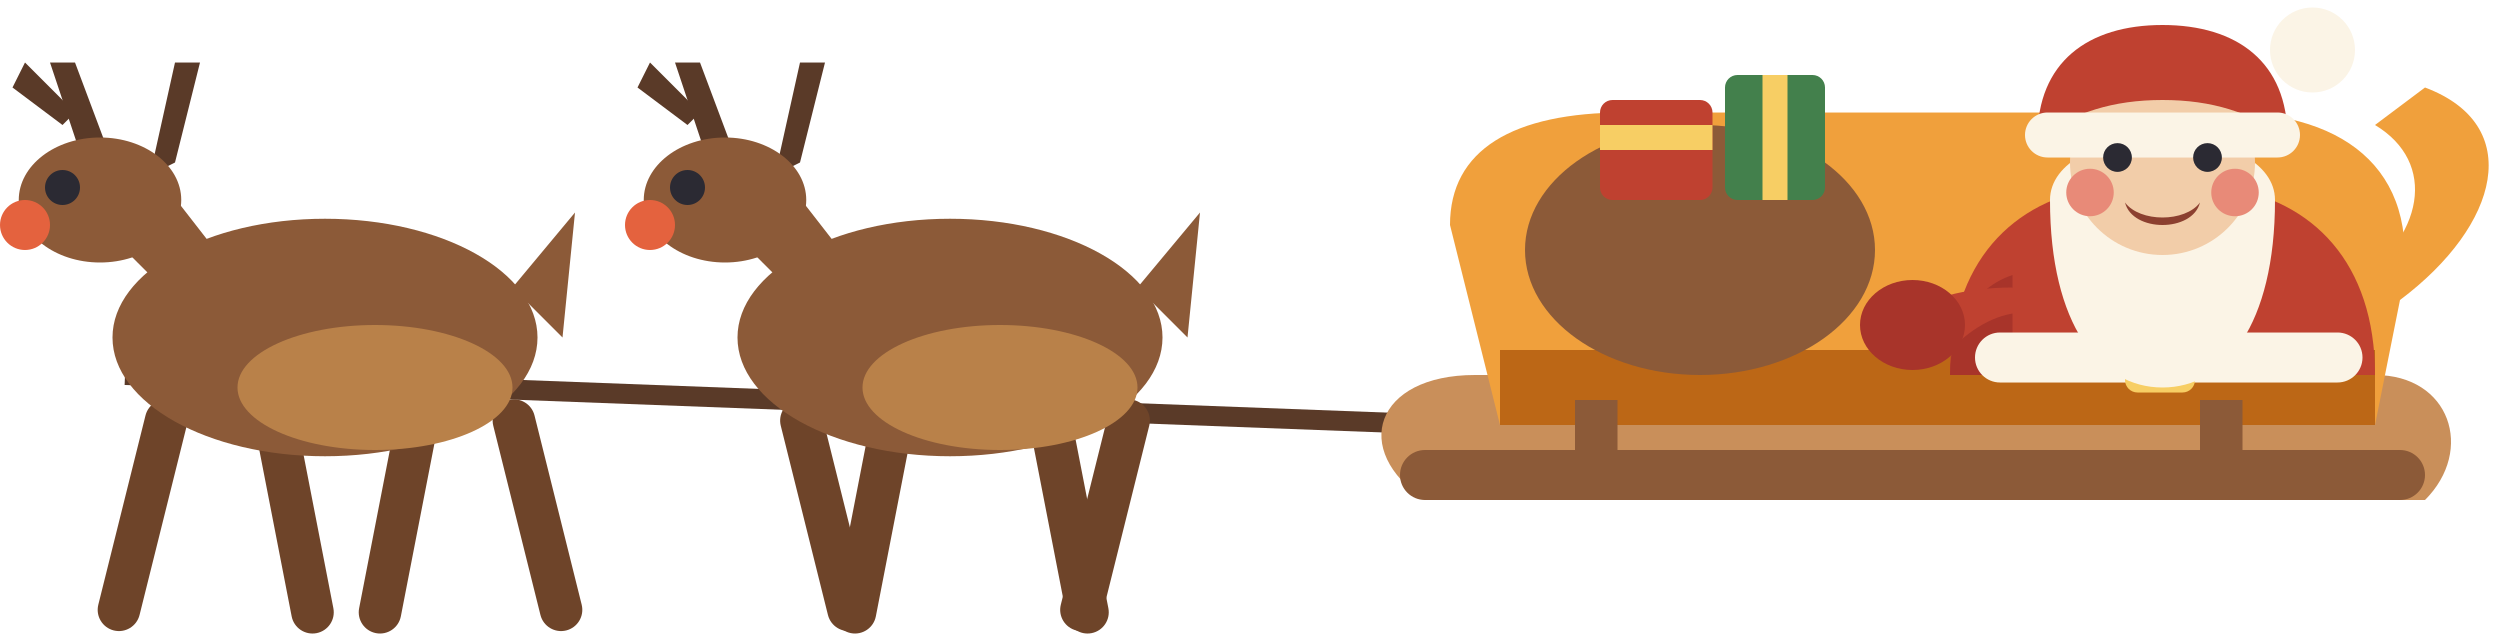
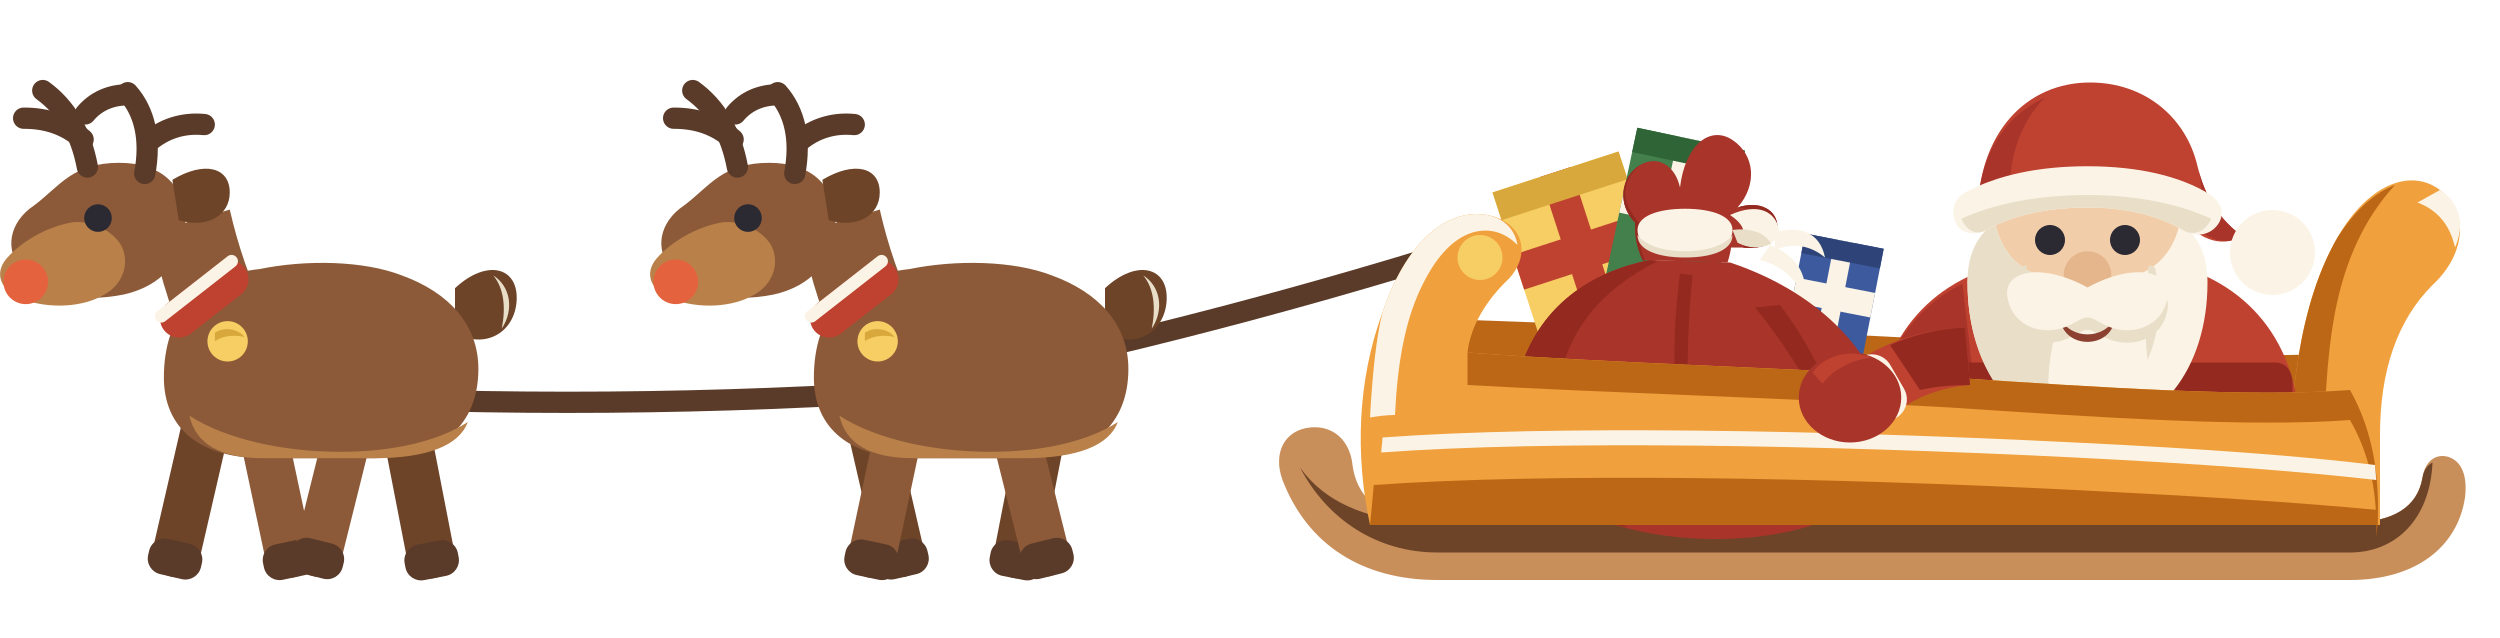
<svg xmlns="http://www.w3.org/2000/svg" width="600" height="153" viewBox="4 2 200 51">
-   <line x1="14" y1="32" x2="120" y2="36" stroke="#5A3A28" stroke-width="1.6" />
-   <g transform="translate(4 6)">
-     <g fill="#6E4429">
-       <g transform="rotate(14.0 13.7 28)">
-         <rect x="12" y="28" width="3.4" height="19" rx="1.7" />
-       </g>
-       <g transform="rotate(-11.0 21.7 28)">
-         <rect x="20" y="28" width="3.4" height="19" rx="1.7" />
-       </g>
-       <g transform="rotate(11.0 33.7 28)">
-         <rect x="32" y="28" width="3.4" height="19" rx="1.7" />
-       </g>
-       <g transform="rotate(-14.0 40.7 28)">
-         <rect x="39" y="28" width="3.4" height="19" rx="1.7" />
-       </g>
+   <path d="M23.4 33.385 Q49.4 34.985 75.4 33.385" stroke="#5A3A28" stroke-width="1.7" fill="none" stroke-linecap="round" />
+   <path d="M75.4 33.385 Q98.6 28.893 121.8 21.6" stroke="#5A3A28" stroke-width="1.7" fill="none" stroke-linecap="round" />
+   <g transform="translate(3.0 9.245) scale(0.85)">
+     <g transform="rotate(13 21.25 28.5)">
+       <rect x="19.0" y="28.5" width="4.5" height="17.7" rx="2.25" fill="#6E4429" />
+       <rect x="18.7" y="42.8" width="5.1" height="3.4" rx="1.5" fill="#5A3A28" />
    </g>
-     <ellipse cx="26" cy="23" rx="17" ry="9.5" fill="#8C5A38" />
-     <ellipse cx="30" cy="27" rx="11" ry="5" fill="#B98149" />
-     <polygon points="13,19 5,11 11,8 18,17" fill="#8C5A38" />
-     <g fill="#5A3A28">
-       <polygon points="7,10 4,1 6,1 9,9" />
-       <polygon points="5,6 1,3 2,1 6,5" />
-       <polygon points="12,10 14,1 16,1 14,9" />
+     <g transform="rotate(-11 38.75 28.5)">
+       <rect x="36.5" y="28.5" width="4.5" height="17.7" rx="2.25" fill="#6E4429" />
+       <rect x="36.2" y="42.8" width="5.1" height="3.4" rx="1.5" fill="#5A3A28" />
    </g>
-     <ellipse cx="8" cy="12" rx="6.5" ry="5" fill="#8C5A38" />
-     <circle cx="5" cy="11" r="1.4" fill="#2B2A33" />
-     <circle cx="2" cy="14" r="2" fill="#E4623E" />
-     <polygon points="41,19 46,13 45,23" fill="#8C5A38" />
+     <g transform="rotate(-12 25.25 29.0)">
+       <rect x="23.0" y="29.0" width="4.5" height="17.2" rx="2.25" fill="#8C5A38" />
+       <rect x="22.7" y="42.8" width="5.1" height="3.4" rx="1.5" fill="#5A3A28" />
+     </g>
+     <g transform="rotate(14 34.75 29.0)">
+       <rect x="32.5" y="29.0" width="4.5" height="17.2" rx="2.25" fill="#8C5A38" />
+       <rect x="32.2" y="42.8" width="5.1" height="3.4" rx="1.5" fill="#5A3A28" />
+     </g>
+     <path d="M44 18.6 C47 15.8 50 16.6 49.8 19.8 C49.6 22.8 46.8 24.4 44 22.8 Z" fill="#6E4429" />
+     <path d="M47.6 17.4 C49.2 18.4 49.6 20.6 48.4 22.4 C48.8 20.4 48.6 18.6 47.6 17.4 Z" fill="#E9DFC9" />
+     <path d="M16.6 27 C16.6 21.2 19.8 17.4 25.6 16.8 C30 15.9 35.4 16 39 17.4 C43.4 19 46.2 22 46.2 26.2 C46.2 31.4 42.8 34.6 36.4 34.6 L26 34.6 C20 34.6 16.6 31.8 16.6 27 Z" fill="#8C5A38" />
+     <path d="M19 30.6 C22.4 32.8 27.8 34 33.2 34 C38.2 34 42.4 33 45.2 31.2 C44.4 33.4 41.4 34.6 36.4 34.6 L26 34.6 C21.8 34.6 19.6 33.2 19 30.6 Z" fill="#B98149" />
+     <path d="M25 32.6 C20.4 28.8 17.2 22.2 15.4 13.4 L22.8 11.2 C24.4 18.2 27.2 23.8 30.8 27.4 Z" fill="#8C5A38" />
+     <path d="M12.4 6.8 C16.4 6.8 18.8 9 18.6 12.8 C18.4 16 16.4 18.4 12.8 19.2 C8.8 20 5.2 19.2 3.2 16.8 C1.6 15 2 12.4 4.4 10.8 C6.8 9 8 6.8 12.4 6.8 Z" fill="#8C5A38" />
+     <path d="M8 12.4 C5.6 12.8 3.2 14.2 1.8 15.8 C0.6 17.2 1.2 18.8 3.2 19.6 C5.8 20.6 9 20.4 11 19.2 C12.8 18.2 13.4 16.2 12.6 14.6 C11.8 13.2 9.8 12.2 8 12.4 Z" fill="#B98149" />
+     <circle cx="3.6" cy="18" r="2.1" fill="#E4623E" />
+     <circle cx="10.4" cy="12" r="1.3" fill="#2B2A33" />
+     <path d="M17.4 8.4 C20.4 6.6 22.8 7.2 22.8 9.6 C22.8 11.8 20.6 13 18 12.2 Z" fill="#6E4429" />
+     <g stroke="#5A3A28" stroke-width="2" stroke-linecap="round" fill="none">
+       <path d="M9.4 7.2 C8.8 4 7.4 1.6 5.2 0" />
+       <path d="M9 4.6 C7.4 3.2 5.6 2.6 3.4 2.6" />
+       <path d="M9.2 2.2 C10.2 1 11.6 0.4 13.2 0.4" />
+       <path d="M14.8 7.8 C15.4 4.6 14.8 2 13.2 0.2" />
+       <path d="M15.2 4.8 C16.6 3.6 18.4 3 20.4 3.2" />
+     </g>
+     <g transform="rotate(-38 20.4 19.6)">
+       <rect x="15.6" y="17.8" width="9.6" height="3.6" rx="1.8" fill="#BF4130" />
+       <rect x="15.6" y="17.8" width="9.6" height="1.2" rx="0.6" fill="#FBF4E6" />
+     </g>
+     <circle cx="22.6" cy="23.6" r="1.9" fill="#F7CE64" />
+     <path d="M21.4 22.8 C22.2 22.2 23.6 22.4 24.2 23.2 C23.4 23 22.2 23 21.4 23.6 Z" fill="#D9A83C" />
  </g>
-   <g transform="translate(54 6)">
-     <g fill="#6E4429">
-       <g transform="rotate(-14.0 13.7 28)">
-         <rect x="12" y="28" width="3.4" height="19" rx="1.7" />
-       </g>
-       <g transform="rotate(11.0 21.7 28)">
-         <rect x="20" y="28" width="3.4" height="19" rx="1.7" />
-       </g>
-       <g transform="rotate(-11.0 33.7 28)">
-         <rect x="32" y="28" width="3.4" height="19" rx="1.7" />
-       </g>
-       <g transform="rotate(14.0 40.7 28)">
-         <rect x="39" y="28" width="3.4" height="19" rx="1.7" />
-       </g>
+   <g transform="translate(55.0 9.245) scale(0.85)">
+     <g transform="rotate(-13 21.25 28.5)">
+       <rect x="19.0" y="28.5" width="4.5" height="17.7" rx="2.25" fill="#6E4429" />
+       <rect x="18.7" y="42.8" width="5.1" height="3.4" rx="1.5" fill="#5A3A28" />
    </g>
-     <ellipse cx="26" cy="23" rx="17" ry="9.5" fill="#8C5A38" />
-     <ellipse cx="30" cy="27" rx="11" ry="5" fill="#B98149" />
-     <polygon points="13,19 5,11 11,8 18,17" fill="#8C5A38" />
-     <g fill="#5A3A28">
-       <polygon points="7,10 4,1 6,1 9,9" />
-       <polygon points="5,6 1,3 2,1 6,5" />
-       <polygon points="12,10 14,1 16,1 14,9" />
+     <g transform="rotate(11 38.75 28.5)">
+       <rect x="36.5" y="28.5" width="4.5" height="17.7" rx="2.25" fill="#6E4429" />
+       <rect x="36.2" y="42.8" width="5.1" height="3.4" rx="1.5" fill="#5A3A28" />
    </g>
-     <ellipse cx="8" cy="12" rx="6.5" ry="5" fill="#8C5A38" />
-     <circle cx="5" cy="11" r="1.4" fill="#2B2A33" />
-     <circle cx="2" cy="14" r="2" fill="#E4623E" />
-     <polygon points="41,19 46,13 45,23" fill="#8C5A38" />
+     <g transform="rotate(12 25.25 29.0)">
+       <rect x="23.0" y="29.0" width="4.5" height="17.2" rx="2.25" fill="#8C5A38" />
+       <rect x="22.7" y="42.8" width="5.1" height="3.4" rx="1.5" fill="#5A3A28" />
+     </g>
+     <g transform="rotate(-14 34.75 29.0)">
+       <rect x="32.5" y="29.0" width="4.5" height="17.2" rx="2.25" fill="#8C5A38" />
+       <rect x="32.2" y="42.8" width="5.1" height="3.4" rx="1.5" fill="#5A3A28" />
+     </g>
+     <path d="M44 18.6 C47 15.8 50 16.6 49.8 19.8 C49.6 22.8 46.8 24.4 44 22.8 Z" fill="#6E4429" />
+     <path d="M47.6 17.4 C49.2 18.4 49.6 20.6 48.4 22.4 C48.8 20.4 48.6 18.6 47.6 17.4 Z" fill="#E9DFC9" />
+     <path d="M16.6 27 C16.6 21.2 19.8 17.4 25.6 16.8 C30 15.9 35.4 16 39 17.4 C43.4 19 46.2 22 46.2 26.2 C46.2 31.4 42.8 34.6 36.4 34.6 L26 34.6 C20 34.6 16.6 31.8 16.6 27 Z" fill="#8C5A38" />
+     <path d="M19 30.6 C22.4 32.8 27.8 34 33.2 34 C38.2 34 42.4 33 45.2 31.2 C44.4 33.4 41.4 34.6 36.4 34.6 L26 34.6 C21.8 34.6 19.6 33.2 19 30.6 Z" fill="#B98149" />
+     <path d="M25 32.6 C20.4 28.8 17.2 22.2 15.4 13.4 L22.8 11.2 C24.4 18.2 27.2 23.8 30.8 27.4 Z" fill="#8C5A38" />
+     <path d="M12.4 6.8 C16.4 6.8 18.8 9 18.6 12.8 C18.4 16 16.4 18.4 12.8 19.2 C8.8 20 5.2 19.2 3.2 16.8 C1.6 15 2 12.4 4.4 10.8 C6.8 9 8 6.8 12.4 6.8 Z" fill="#8C5A38" />
+     <path d="M8 12.4 C5.6 12.8 3.2 14.2 1.8 15.8 C0.6 17.2 1.2 18.8 3.2 19.6 C5.8 20.6 9 20.4 11 19.2 C12.8 18.2 13.4 16.2 12.6 14.6 C11.8 13.2 9.8 12.2 8 12.4 Z" fill="#B98149" />
+     <circle cx="3.6" cy="18" r="2.1" fill="#E4623E" />
+     <circle cx="10.4" cy="12" r="1.3" fill="#2B2A33" />
+     <path d="M17.4 8.4 C20.4 6.6 22.8 7.2 22.8 9.6 C22.8 11.8 20.6 13 18 12.2 Z" fill="#6E4429" />
+     <g stroke="#5A3A28" stroke-width="2" stroke-linecap="round" fill="none">
+       <path d="M9.4 7.2 C8.8 4 7.4 1.6 5.2 0" />
+       <path d="M9 4.6 C7.4 3.2 5.6 2.6 3.4 2.6" />
+       <path d="M9.2 2.2 C10.2 1 11.6 0.4 13.2 0.4" />
+       <path d="M14.8 7.8 C15.4 4.6 14.8 2 13.2 0.2" />
+       <path d="M15.2 4.8 C16.6 3.6 18.4 3 20.4 3.2" />
+     </g>
+     <g transform="rotate(-38 20.4 19.6)">
+       <rect x="15.6" y="17.8" width="9.6" height="3.6" rx="1.8" fill="#BF4130" />
+       <rect x="15.6" y="17.8" width="9.6" height="1.2" rx="0.6" fill="#FBF4E6" />
+     </g>
+     <circle cx="22.6" cy="23.6" r="1.9" fill="#F7CE64" />
+     <path d="M21.4 22.8 C22.2 22.2 23.6 22.4 24.2 23.2 C23.4 23 22.2 23 21.4 23.6 Z" fill="#D9A83C" />
  </g>
-   <g transform="translate(110 4)">
-     <path d="M8 38 C2 34 4 28 12 28 L84 28 C90 28 92 34 88 38 Z" fill="#C98F5A" />
-     <path d="M10 16 C10 10 15 7 24 7 L72 7 C82 7 88 12 86 22 L84 32 L14 32 Z" fill="#F0A03C" />
-     <path d="M14 26 L84 26 L84 32 L14 32 Z" fill="#BC6716" />
-     <path d="M86 22 C94 16 96 8 88 5 L84 8 C89 11 88 17 82 21 Z" fill="#F0A03C" />
-     <g fill="#8C5A38">
-       <rect x="6" y="34" width="82" height="4" rx="2" />
-       <rect x="20" y="30" width="3.4" height="6" />
-       <rect x="70" y="30" width="3.4" height="6" />
+   <g transform="translate(104 10.0)">
+     <path d="M13 33.8 L88 33.8 C91.4 33.8 93.4 32.6 93.8 30.2 C94 28.8 95 28.2 96 28.6 C97 29 97.4 30.2 97.2 31.8 C96.6 35.8 93.2 38.4 88 38.4 L15 38.4 C9 38.4 4.6 35.6 2.6 30.4 C1.8 28.2 2.8 26.4 4.8 26.2 C6.6 26 8 27.2 8.2 29.2 C8.5 31.6 10.2 33.2 13 33.8 Z" fill="#C98F5A" />
+     <path d="M13 33.8 L88 33.8 C91.4 33.8 93.4 32.6 93.8 30.2 C93.9 29.6 94.2 29.2 94.6 29 C94.4 33.6 91.6 36.2 88 36.2 L15 36.2 C10.2 36.2 6.2 33.6 4 29.4 C6 32.2 9.2 33.4 13 33.8 Z" fill="#6E4429" />
+     <path d="M12 34 L12 17.4 C28 18 42 18.4 56 19.2 C68 20 80 20.8 88 20.2 C89.6 22.6 90.2 28 90 34 Z" fill="#BC6716" />
+     <path d="M83 34 C83 23.6 84 16.2 87 11 C89.4 6.8 92.8 5.4 95.2 7.2 C97.6 9 97.2 12.4 94.6 14.8 C91.8 17.6 90.4 21.6 90.4 26.8 L90.4 34 Z" fill="#F0A03C" />
+     <path d="M83 34 C83 23.6 84 16.2 87 11 C88.4 8.8 90 7.4 91.6 6.8 C89.2 9.4 87.6 12.8 86.8 17 C86 21.2 85.8 26.8 86 34 Z" fill="#BC6716" />
+     <path d="M95.2 7.2 C96.8 8.2 97.2 10 96.4 11.8 C96 10 95 8.8 93.4 8.2 Z" fill="#FBF4E6" />
+     <g transform="rotate(-18 26.7 12.7)">
+       <path d="M21.4 5.4 L32.0 5.4 L32.0 20.0 L21.4 20.0 Z" fill="#F7CE64" />
+       <path d="M21.4 10.656 L32.0 10.656 L32.0 13.576 L21.4 13.576 Z" fill="#BF4130" />
+       <path d="M25.428 5.4 L27.972 5.4 L27.972 20.0 L25.428 20.0 Z" fill="#BF4130" />
+       <path d="M21.4 5.4 L32.0 5.4 L32.0 7.736 L21.4 7.736 Z" fill="#D9A83C" />
    </g>
-     <ellipse cx="30" cy="18" rx="14" ry="10" fill="#8C5A38" />
-     <g>
-       <rect x="22" y="6" width="9" height="8" rx="1" fill="#BF4130" />
-       <rect x="32" y="4" width="8" height="10" rx="1" fill="#43804C" />
-       <rect x="22" y="8" width="9" height="2" fill="#F7CE64" />
-       <rect x="35" y="4" width="2" height="10" fill="#F7CE64" />
+     <g transform="rotate(12 34.0 9.2)">
+       <path d="M29.6 3.0 L38.4 3.0 L38.4 15.4 L29.6 15.4 Z" fill="#43804C" />
+       <path d="M29.6 7.464 L38.4 7.464 L38.4 9.944 L29.6 9.944 Z" fill="#FBF4E6" />
+       <path d="M32.944 3.0 L35.056 3.0 L35.056 15.4 L32.944 15.4 Z" fill="#FBF4E6" />
+       <path d="M29.6 3.0 L38.4 3.0 L38.4 4.984 L29.6 4.984 Z" fill="#2F6437" />
    </g>
-     <path d="M50 28 C50 19 55 14 62 13 C64 12 70 12 72 13 C79 14 84 19 84 28 Z" fill="#BF4130" />
-     <path d="M50 28 C50 24 52 21 55 20 L55 28 Z" fill="#A8342A" />
-     <path d="M55 21 C51 21 48 22 47 23 L50 26 C52 24 54 23 56 23 Z" fill="#BF4130" />
-     <rect x="52" y="24.6" width="31" height="4" rx="2" fill="#FBF4E6" />
-     <rect x="64" y="23.8" width="5.6" height="5.6" rx="1" fill="#F7CE64" />
-     <ellipse cx="47" cy="24" rx="4.2" ry="3.6" fill="#A8342A" />
-     <path d="M58 14 C58 24 62 29 67 29 C72 29 76 24 76 14 C76 11 72 9 67 9 C62 9 58 11 58 14 Z" fill="#FBF4E6" />
+     <g transform="rotate(11 46.6 16.2)">
+       <path d="M43.4 11.2 L49.8 11.2 L49.8 21.2 L43.4 21.2 Z" fill="#3D5A9E" />
+       <path d="M43.4 14.8 L49.8 14.8 L49.8 16.8 L43.4 16.8 Z" fill="#FBF4E6" />
+       <path d="M45.832 11.2 L47.368 11.2 L47.368 21.2 L45.832 21.2 Z" fill="#FBF4E6" />
+       <path d="M43.4 11.2 L49.8 11.2 L49.8 12.8 L43.4 12.8 Z" fill="#2E4478" />
+     </g>
+     <path d="M32 12.8 C27 13.8 23.4 16.6 21.8 21 C20.2 25.6 21.6 29.8 25.6 32.4                  C30.4 35.4 39.6 36 45.6 33.8 C50.6 32 52.4 28.4 50.6 23.6                  C48.8 18.8 44.4 15 38.4 13 Z" fill="#A8342A" />
+     <path d="M32 12.8 C27 13.8 23.4 16.6 21.8 21 C20.2 25.6 21.6 29.8 25.6 32.4                  C26.8 33.2 28.4 33.8 30.2 34.2 C25.6 31 23.8 27 24.8 22.2                  C25.6 18.4 28 15.2 32.6 12.9 Z" fill="#93291F" />
+     <path d="M35.4 14 C34.8 20.2 34.9 25.8 35.6 30.8 C33.8 25.6 33.6 20 34.4 13.9 Z" fill="#93291F" />
+     <path d="M42.4 16.4 C45.4 20.4 47 24.2 47.2 27.8 C45.4 23.8 43.2 20 40.4 16.6 Z" fill="#93291F" />
+     <path d="M31.4 12.8 C30.6 11 30.6 9.4 31.6 8.4 L37.6 8.4 C38.6 9.6 38.8 11.2 38.2 13 Z" fill="#A8342A" />
+     <path d="M31.6 8.4 C30.9 9.6 30.9 11.2 31.6 12.9 L31.4 12.8 C30.6 11 30.6 9.4 31.6 8.4 Z" fill="#93291F" />
+     <path d="M33.6 5.6 C34.4 7 34.8 8.4 34.8 9.8 L32.4 9.8 C32.4 8.2 32.8 6.8 33.6 5.6 Z" fill="#5A3A28" />
+     <path d="M30.8 9.8 C29.4 8.4 29.6 6.2 31.2 5.2 C32.6 4.4 34 5.2 34.4 7                  C34.8 3.6 36.8 2 38.6 3.2 C40.4 4.4 40.6 6.8 39 8.6                  C40.8 8 42.2 8.8 42.2 10.2 C42.2 11.4 41 12 39.4 11.8                  L32.2 11.8 C31.2 11.6 30.8 10.8 30.8 9.8 Z" fill="#A8342A" />
+     <path d="M31.2 5.2 C30 6.2 29.7 7.6 30.4 8.8 C31 9.9 32 10.9 33.4 11.8                  L32.2 11.8 C31.2 11.6 30.8 10.8 30.8 9.8 C29.4 8.4 29.6 6.2 31.2 5.2 Z" fill="#93291F" />
+     <path d="M39 8.6 C40.8 8 42.2 8.8 42.2 10.2 C42.2 11.4 41 12 39.4 11.8                  C40.4 11.2 40.8 10.4 40.6 9.6 C40.4 9 39.9 8.6 39 8.6 Z" fill="#93291F" />
+     <path d="M31 10.4 C31 9.3 32.6 8.7 34.8 8.7 C37 8.7 38.6 9.3 38.6 10.4                  C38.6 11.7 37 12.3 34.8 12.3 C32.6 12.3 31 11.7 31 10.4 Z" fill="#FBF4E6" />
+     <path d="M31 10.8 C31.6 11.6 33 12.1 34.8 12.1 C36.6 12.1 38 11.6 38.6 10.8                  C38.6 12 37 12.6 34.8 12.6 C32.6 12.6 31 12 31 10.8 Z" fill="#E9DFC9" />
+     <path d="M38.4 9.2 C40.6 8.2 42.2 8.8 42.4 10.8 C41.6 11.8 40.4 12 39 11.4                  C39.8 10.8 39.6 10 38.4 9.2 Z" fill="#FBF4E6" />
+     <path d="M38.6 10.4 C40 10.2 41.2 10.6 41.7 11.5 C40.8 11.9 39.9 11.9 39 11.4 Z" fill="#E9DFC9" />
+     <path d="M41.6 11.6 C43.6 12.4 44.6 13.8 44.4 15.8 C43.6 14.2 42.4 13.2 40.8 12.8 Z" fill="#FBF4E6" />
+     <path d="M42 10.6 C44 10 45.6 10.6 46 12.6 C44.8 11.6 43.4 11.4 42 12 Z" fill="#FBF4E6" />
+     <path d="M50 27 C50 19.2 54.4 14.4 60.8 13 C63.2 11.6 70.8 11.6 73.2 13 C79.6 14.4 84 19.2 84 27 Z" fill="#BF4130" />
+     <path d="M50 27 C50 21.2 52.7 16.8 57 14.7 L58.4 27 Z" fill="#A8342A" />
+     <path d="M57.2 18.2 C52.6 18.4 49 20.2 46.8 22.4 L50.2 26.2 C52.2 24.2 54.8 23 57.6 22.8 Z" fill="#BF4130" />
+     <path d="M57.2 18.2 C55 18.3 53 18.8 51.2 19.6 L53.6 23.2 C54.9 22.9 56.2 22.8 57.6 22.8 Z" fill="#93291F" />
+     <rect x="48.6" y="20.2" width="3.4" height="5.6" rx="1.7" transform="rotate(-30 50.3 23) " fill="#FBF4E6" />
+     <ellipse cx="48" cy="23.8" rx="4.1" ry="3.6" fill="#A8342A" />
+     <path d="M45 21.8 C46 20.4 48 19.9 49.7 20.6 C48.2 20.8 46.7 21.5 45.8 22.7 Z" fill="#BF4130" />
+     <path d="M52.4 21 L82 21 C82.9 21 83.4 21.7 83.4 22.7 L83.4 24.6 C83.4 25.6 82.9 26.3 82 26.3 L52.4 26.3 C51.5 26.3 51 25.6 51 24.6 L51 22.7 C51 21.7 51.5 21 52.4 21 Z" fill="#93291F" />
+     <rect x="63.6" y="20.2" width="6.8" height="7" rx="1.6" fill="#F7CE64" />
+     <rect x="65.4" y="22" width="3.2" height="3.4" rx="0.9" fill="#D9A83C" />
    <circle cx="67" cy="11" r="7.4" fill="#F2CDA9" />
-     <path d="M57 9 C57 3 61 0 67 0 C73 0 77 3 77 9 C74 7 71 6 67 6 C63 6 60 7 57 9 Z" fill="#BF4130" />
-     <rect x="56" y="7" width="22" height="3.6" rx="1.8" fill="#FBF4E6" />
-     <circle cx="79" cy="2" r="3.4" fill="#FBF4E6" />
-     <circle cx="63.4" cy="10.6" r="1.15" fill="#2B2A33" />
-     <circle cx="70.6" cy="10.6" r="1.15" fill="#2B2A33" />
-     <circle cx="61.2" cy="13.4" r="1.9" fill="#E88A78" />
-     <circle cx="72.8" cy="13.4" r="1.9" fill="#E88A78" />
-     <path d="M64 14.2 C65.2 15.8 68.8 15.8 70 14.2 C69.4 16.6 64.6 16.6 64 14.2 Z" fill="#8C4030" />
+     <path d="M67 26.6 C61.4 26.6 57.4 21.6 57.4 14.6 C57.4 12.3 58.2 10.8 59.6 9.8 C60.4 13.4 63 14.6 67 14.6 C71 14.6 73.6 13.4 74.4 9.8 C75.8 10.8 76.6 12.3 76.6 14.6 C76.6 21.6 72.6 26.6 67 26.6 Z" fill="#FBF4E6" />
+     <path d="M59.6 9.8 C60.4 13.4 63 14.6 67 14.6 C64.6 16.4 63.4 20.4 64 26.2 C60.4 25 57.4 20.8 57.4 14.6 C57.4 12.3 58.2 10.8 59.6 9.8 Z" fill="#E9DFC9" />
+     <path d="M61.6 13.4 C61 16.2 61.3 18.8 62.2 20.8 C62.5 18.2 62.4 15.6 62.1 13.2 Z" fill="#E9DFC9" />
+     <path d="M72.4 13.4 C73 16.2 72.7 18.8 71.8 20.8 C71.5 18.2 71.6 15.6 71.9 13.2 Z" fill="#E9DFC9" />
+     <circle cx="64" cy="11.2" r="1.2" fill="#2B2A33" />
+     <circle cx="70" cy="11.2" r="1.2" fill="#2B2A33" />
+     <circle cx="67" cy="14" r="1.9" fill="#E5B58C" />
+     <g transform="translate(0 1.0)">
+       <path d="M60.6 15.8 C60.2 13.6 63.4 13 67 15 C70.6 13 73.8 13.6 73.4 15.8 C73 18.2 70.4 19 68.4 18 C67.6 17.6 67.4 17.4 67 17.4 C66.6 17.4 66.4 17.6 65.6 18 C63.6 19 61 18.2 60.6 15.8 Z" fill="#E9DFC9" />
+     </g>
+     <path d="M64.8 17.4 C65.6 19.2 68.4 19.2 69.2 17.4 C69 20 65 20 64.8 17.4 Z" fill="#8C4030" />
+     <path d="M60.6 15.8 C60.2 13.6 63.4 13 67 15 C70.6 13 73.8 13.6 73.4 15.8 C73 18.2 70.4 19 68.4 18 C67.6 17.6 67.4 17.4 67 17.4 C66.6 17.4 66.4 17.6 65.6 18 C63.6 19 61 18.2 60.6 15.8 Z" fill="#FBF4E6" />
+     <path d="M58.2 9.4 C58.2 2.5 62.2 -1.4 67.2 -1.4 C71.6 -1.4 74.9 1.4 75.8 5.3 C76.4 7.8 77.6 9.6 79.4 10.9 C77.6 11.9 75.7 11.1 74.2 9 C72.1 7.5 69.7 6.8 67 6.8 C63.1 6.8 59.9 7.7 58.2 9.4 Z" fill="#BF4130" />
+     <path d="M75.8 5.3 C76.4 7.8 77.6 9.6 79.4 10.9 C78.1 11.6 76.9 11.3 75.6 10.1 C76.2 8.8 76.3 7.2 75.8 5.3 Z" fill="#A8342A" />
+     <path d="M58.2 9.4 C58.2 4.6 60.2 1.4 63.6 -0.2 C61.5 1.9 60.6 4.9 60.8 8.3 Z" fill="#A8342A" />
+     <path d="M57.2 7.4 C59.8 6 63.1 5.3 67 5.3 C71.1 5.3 74.4 6.1 76.7 7.5 C77.8 8.2 78 9.2 77.4 10 C76.8 10.8 75.7 11 74.8 10.5 C72.8 9.3 70.2 8.6 67 8.6 C63.6 8.6 60.9 9.3 58.9 10.4 C58 10.9 56.9 10.7 56.5 9.9 C56 9 56.3 7.9 57.2 7.4 Z" fill="#FBF4E6" />
+     <path d="M56.9 9.5 C59.5 8.3 63 7.6 67 7.6 C70.9 7.6 74.3 8.3 76.9 9.5 C76.5 10.4 75.7 10.9 74.8 10.5 C72.8 9.3 70.2 8.6 67 8.6 C63.6 8.6 60.9 9.3 58.9 10.4 C58.1 10.9 57.3 10.4 56.9 9.5 Z" fill="#E9DFC9" />
+     <circle cx="81.8" cy="12.2" r="3.4" fill="#FBF4E6" />
+     <path d="M9.6 34 C8.4 28.4 8.6 22.4 10.6 17 C12.4 11.6 15.6 8.6 19 9.2 C22 9.8 22.6 12.6 20.4 14.6 C18.6 16.4 17.6 18.4 17.4 20.2 C28 21 42 21.4 56 22.2 C68 23 80 23.8 88 23.2 C89.8 26.4 90.4 30 90.2 34 Z" fill="#F0A03C" />
+     <path d="M17.4 20.2 C28 21 42 21.4 56 22.2 C68 23 80 23.8 88 23.2 C89.8 26.4 90.4 30 90.2 34 L90.1 35 C90.2 31.4 89.6 28.4 88 25.6 C80 26.2 68 25.4 56 24.6 C42 23.8 28 23.4 17.4 22.8 C17.4 21.6 17.4 20.9 17.4 20.2 Z" fill="#BC6716" />
+     <path d="M10.6 27 C24 26 46 26.4 66 27.4 C76.4 27.9 84.4 28.5 90 29.2 L90.1 30.4 C84 29.7 76 29.1 66 28.6 C46 27.6 24 27.2 10.5 28.2 C10.5 27.8 10.6 27.4 10.6 27 Z" fill="#FBF4E6" />
+     <path d="M9.9 30.8 C24 29.8 46 30.2 66 31.2 C76 31.7 84 32.2 90.2 32.8 L90.2 34 L9.6 34 C9.7 33 9.8 32 9.9 30.8 Z" fill="#BC6716" />
+     <path d="M10.6 17 C12.4 11.6 15.6 8.6 19 9.2 C20.4 9.5 21.2 10.4 21.4 11.6 C20.4 10.6 19.2 10.2 17.8 10.6 C16.2 11.1 14.8 12.6 13.6 15.2 C12.4 17.8 11.8 21 11.6 25.2 C10.9 25.2 10.2 25.3 9.6 25.4 C9.8 21.8 10.1 19 10.6 17 Z" fill="#FBF4E6" />
+     <circle cx="18.4" cy="12.6" r="1.8" fill="#F7CE64" />
+     <path d="M57.2 18.2 C52.6 18.4 49 20.2 46.8 22.4 L50.2 26.2 C52.2 24.2 54.8 23 57.6 22.8 Z" fill="#BF4130" />
+     <path d="M57.2 18.2 C55 18.3 53 18.8 51.2 19.6 L53.6 23.2 C54.9 22.9 56.2 22.8 57.6 22.8 Z" fill="#93291F" />
+     <rect x="48.6" y="20.2" width="3.4" height="5.6" rx="1.7" transform="rotate(-30 50.3 23) " fill="#FBF4E6" />
+     <ellipse cx="48" cy="23.8" rx="4.1" ry="3.6" fill="#A8342A" />
+     <path d="M45 21.8 C46 20.4 48 19.9 49.7 20.6 C48.2 20.8 46.7 21.5 45.8 22.7 Z" fill="#BF4130" />
  </g>
</svg>
